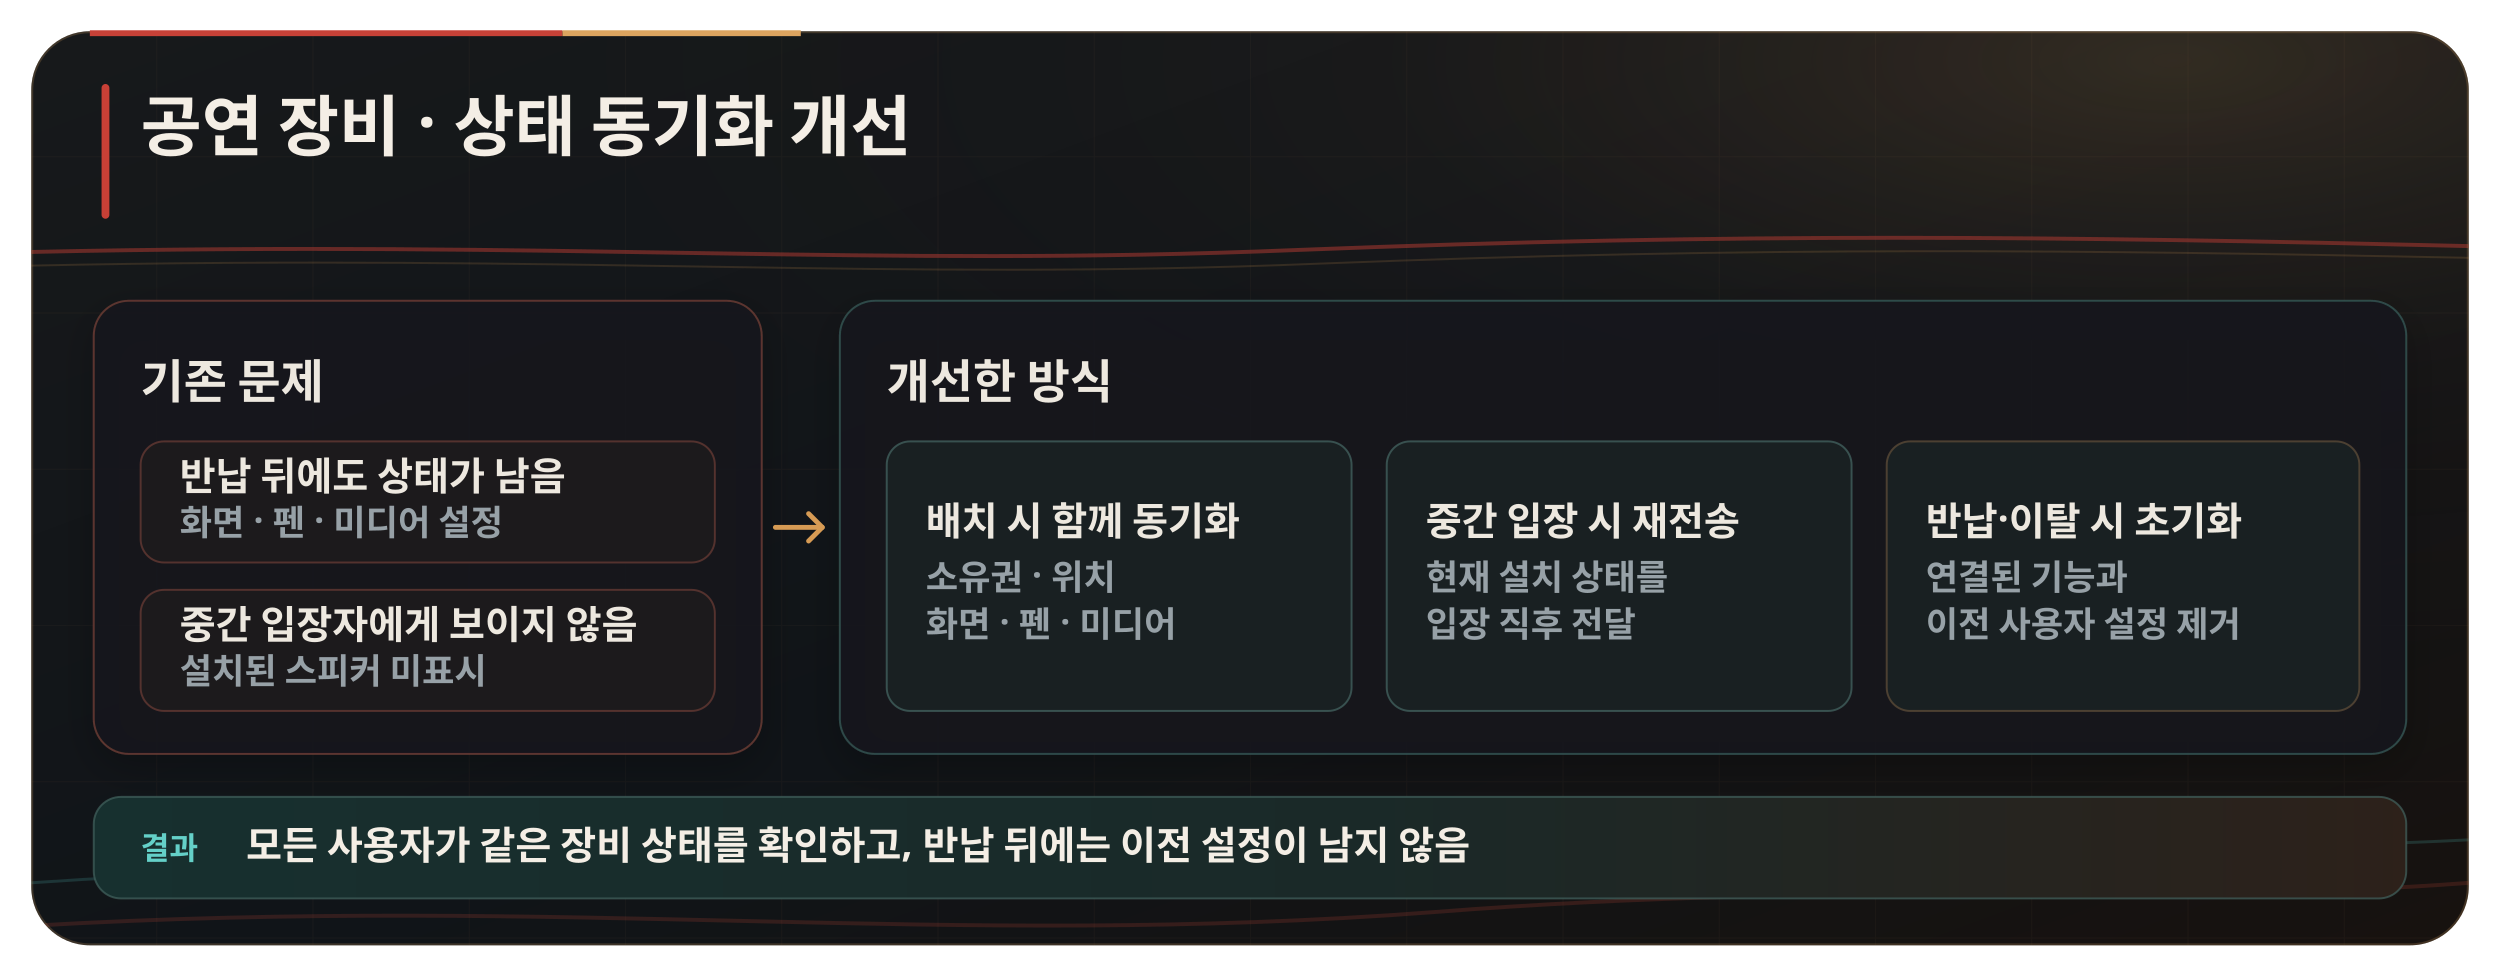
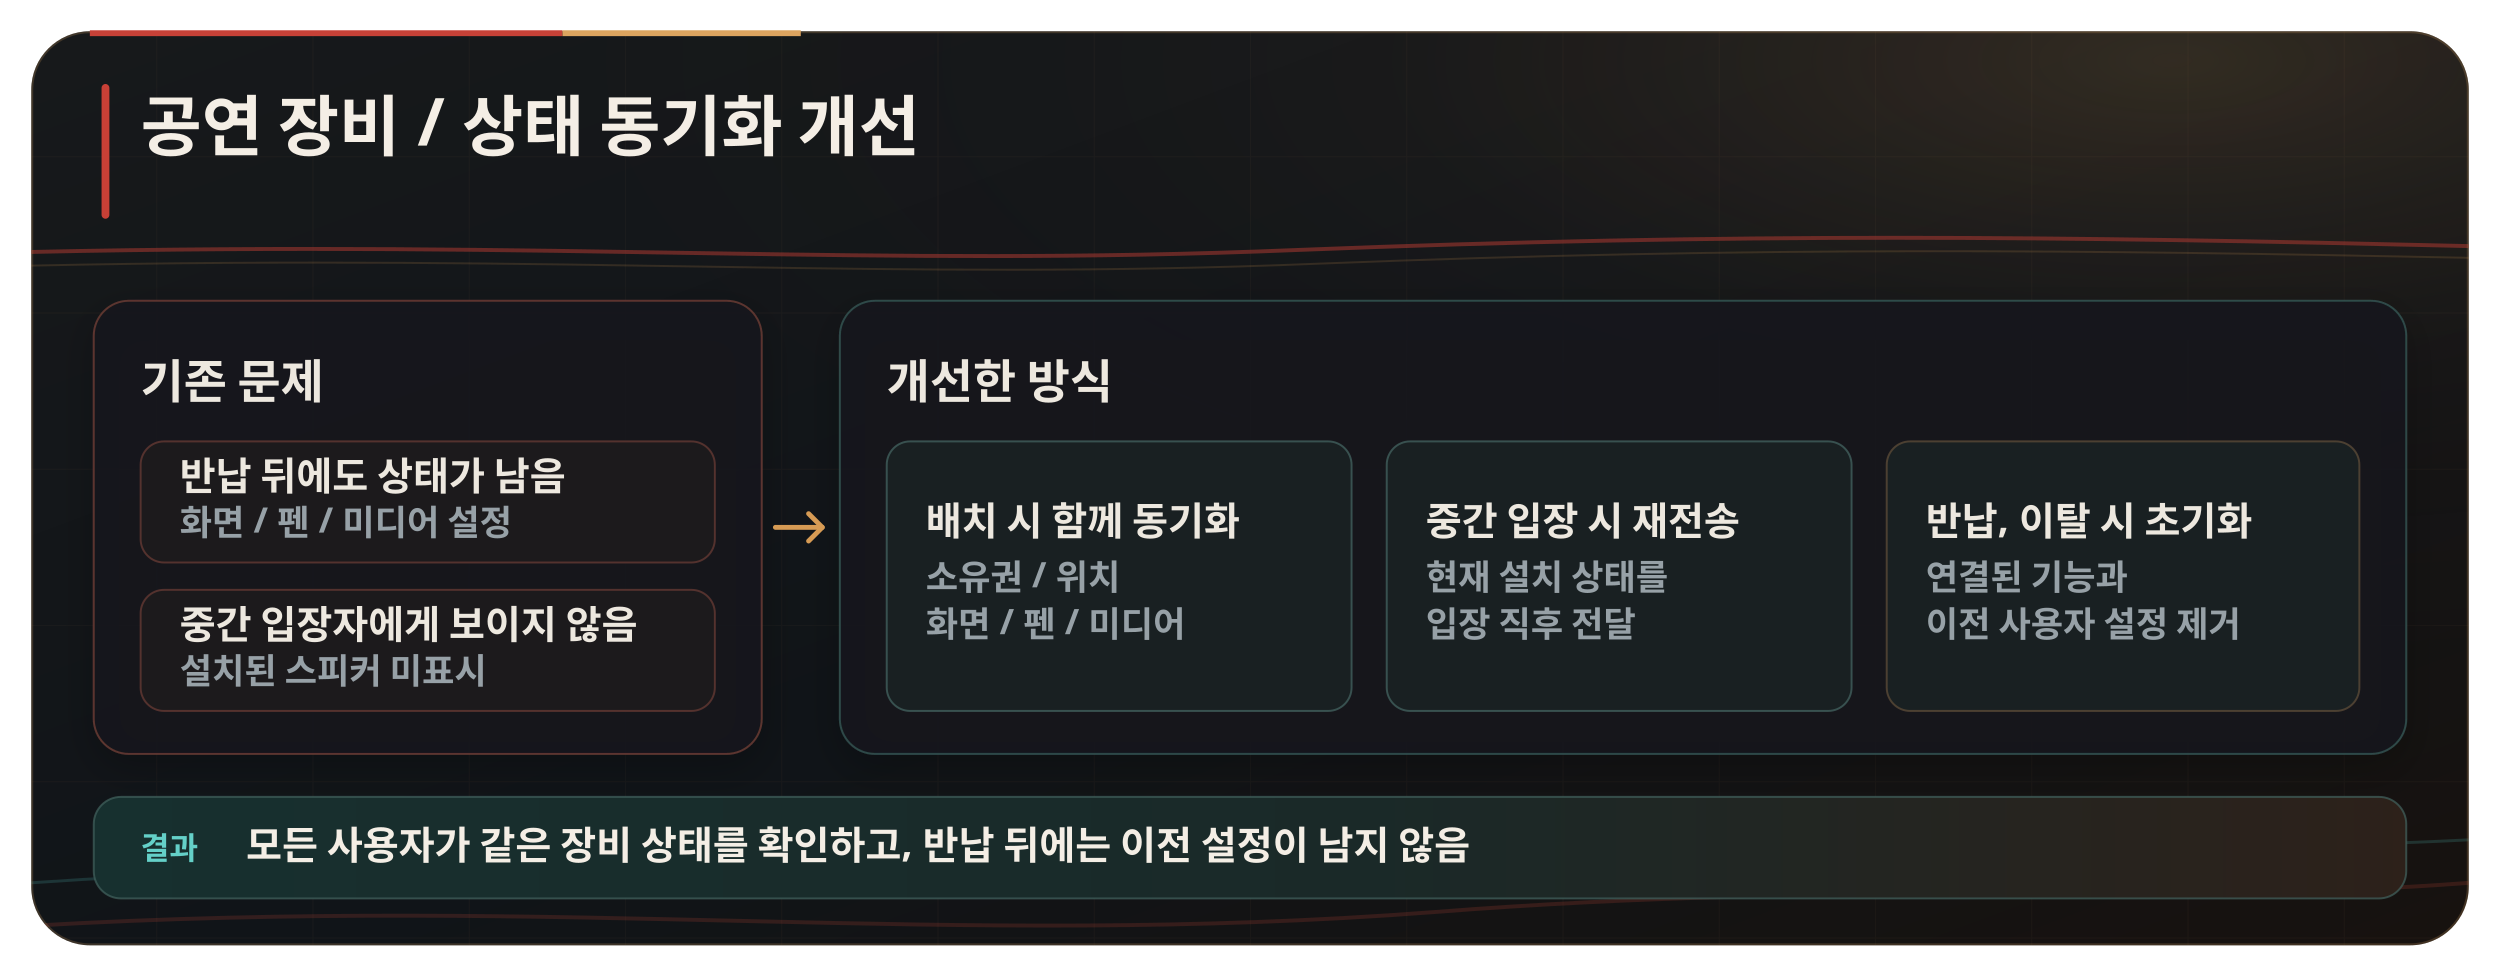
<svg xmlns="http://www.w3.org/2000/svg" width="1280" height="500" viewBox="0 0 1280 500" role="img" aria-labelledby="title desc">
  <defs>
    <linearGradient id="panelBackground" x1="0" y1="0" x2="1" y2="1">
      <stop offset="0" stop-color="#17191b" />
      <stop offset="0.55" stop-color="#101418" />
      <stop offset="1" stop-color="#17120f" />
    </linearGradient>
    <radialGradient id="stationLight" cx="88%" cy="3%" r="76%">
      <stop offset="0" stop-color="#d69a50" stop-opacity="0.17" />
      <stop offset="0.42" stop-color="#a46531" stop-opacity="0.045" />
      <stop offset="1" stop-color="#000000" stop-opacity="0" />
    </radialGradient>
    <linearGradient id="resultBar" x1="0" y1="0" x2="1" y2="0">
      <stop offset="0" stop-color="#17302f" />
      <stop offset="0.55" stop-color="#1a2928" />
      <stop offset="1" stop-color="#2d211a" />
    </linearGradient>
    <pattern id="streetGrid" width="80" height="80" patternUnits="userSpaceOnUse">
      <path d="M80 0H0V80" fill="none" stroke="#e9c08a" stroke-opacity="0.035" />
    </pattern>
    <filter id="cardShadow" x="-8%" y="-12%" width="116%" height="130%">
      <feDropShadow dx="0" dy="7" stdDeviation="10" flood-color="#000000" flood-opacity="0.24" />
    </filter>
    <clipPath id="panelClip">
      <rect x="16" y="16" width="1248" height="468" rx="30" />
    </clipPath>
    <style>
      text { font-family: Pretendard, "Noto Sans KR", "Segoe UI", sans-serif; }
      .title { fill: #f4eee5; font-size: 34px; font-weight: 750; }
      .section { fill: #ede8df; font-size: 24px; font-weight: 700; }
      .item-title { fill: #ede8df; font-size: 20px; font-weight: 700; }
      .item-body { fill: #97a1a7; font-size: 18px; font-weight: 600; }
      .result-label { fill: #64d0c8; font-size: 16px; font-weight: 750; }
      .result-text { fill: #f4eee5; font-size: 20px; font-weight: 700; }
    </style>
  </defs>
  <g clip-path="url(#panelClip)">
    <rect x="16" y="16" width="1248" height="468" rx="30" fill="url(#panelBackground)" />
    <rect x="16" y="16" width="1248" height="468" rx="30" fill="url(#stationLight)" />
    <rect x="16" y="16" width="1248" height="468" rx="30" fill="url(#streetGrid)" />
    <path d="M16 129 C290 123 445 137 664 128 C890 119 1055 121 1264 126" fill="none" stroke="#a83831" stroke-opacity="0.56" stroke-width="2" />
    <path d="M16 136 C295 130 456 144 675 135 C902 126 1068 128 1264 132" fill="none" stroke="#df9d53" stroke-opacity="0.16" />
    <path d="M16 452 C300 432 483 469 721 447 C943 427 1088 439 1264 430" fill="none" stroke="#54c9c2" stroke-opacity="0.18" stroke-width="1.5" />
    <path d="M16 474 C292 458 484 486 734 467 C951 450 1110 464 1264 452" fill="none" stroke="#b34236" stroke-opacity="0.22" stroke-width="2" />
  </g>
  <rect x="16.5" y="16.5" width="1247" height="467" rx="29.5" fill="none" stroke="#b98a55" stroke-opacity="0.26" />
  <path d="M46 17 H288" stroke="#c74137" stroke-width="3" />
  <path d="M288 17 H410" stroke="#dca45f" stroke-width="3" />
  <rect x="52" y="43" width="4" height="69" rx="2" fill="#c84036" />
-   <text x="72" y="77" class="title">공연 장비 · 상태 동기화 개선</text>
+   <text x="72" y="77" class="title">공연 장비 / 상태 동기화 개선</text>
  <g filter="url(#cardShadow)">
    <rect x="48" y="154" width="342" height="232" rx="18" fill="#17171a" fill-opacity="0.97" stroke="#6b3c35" stroke-opacity="0.82" />
    <rect x="430" y="154" width="802" height="232" rx="18" fill="#14191d" fill-opacity="0.97" stroke="#355553" stroke-opacity="0.82" />
  </g>
  <text x="72" y="204" class="section">기존 문제</text>
  <rect x="72" y="226" width="294" height="62" rx="12" fill="#1c1a1c" stroke="#6b3c35" stroke-opacity="0.72" />
  <text x="92" y="251" class="item-title">반납 뒤에도 상태가 남음</text>
-   <text x="92" y="274" class="item-body">화면 · 펜 · 미디어 설정</text>
+   <text x="92" y="274" class="item-body">화면 / 펜 / 미디어 설정</text>
  <rect x="72" y="302" width="294" height="62" rx="12" fill="#1c1a1c" stroke="#6b3c35" stroke-opacity="0.72" />
  <text x="92" y="327" class="item-title">중간 입장자에게 보이지 않음</text>
  <text x="92" y="350" class="item-body">설치된 스피커 미표시</text>
  <path d="M397 270 H421" stroke="#d79b54" stroke-width="2.5" stroke-linecap="round" />
  <path d="M414 263 L421 270 L414 277" fill="none" stroke="#d79b54" stroke-width="2.5" stroke-linecap="round" stroke-linejoin="round" />
  <text x="454" y="204" class="section">개선한 방식</text>
  <rect x="454" y="226" width="238" height="138" rx="12" fill="#192022" stroke="#42615e" stroke-opacity="0.78" />
  <text x="474" y="274" class="item-title">배치 시 함께 동기화</text>
-   <text x="474" y="302" class="item-body">소유권 · 위치</text>
-   <text x="474" y="326" class="item-body">화면 · 펜 · 미디어</text>
+   <text x="474" y="302" class="item-body">소유권 / 위치</text>
+   <text x="474" y="326" class="item-body">화면 / 펜 / 미디어</text>
  <rect x="710" y="226" width="238" height="138" rx="12" fill="#192022" stroke="#42615e" stroke-opacity="0.78" />
  <text x="730" y="274" class="item-title">중간 입장 시 재전송</text>
  <text x="730" y="302" class="item-body">현재 설치 상태를</text>
  <text x="730" y="326" class="item-body">입장 직후 전달</text>
  <rect x="966" y="226" width="242" height="138" rx="12" fill="#192022" stroke="#5b4b38" stroke-opacity="0.78" />
-   <text x="986" y="274" class="item-title">반납·이탈 시 초기화</text>
+   <text x="986" y="274" class="item-title">반납, 이탈 시 초기화</text>
  <text x="986" y="302" class="item-body">연결된 기능과</text>
  <text x="986" y="326" class="item-body">이전 사용자 설정 제거</text>
  <rect x="48" y="408" width="1184" height="52" rx="14" fill="url(#resultBar)" stroke="#42615e" stroke-opacity="0.72" />
  <text x="72" y="440" class="result-label">결과</text>
  <text x="126" y="440" class="result-text">모든 사용자가 같은 장비 상태를 확인하고, 반납 뒤에는 이전 설정이 남지 않음</text>
</svg>
